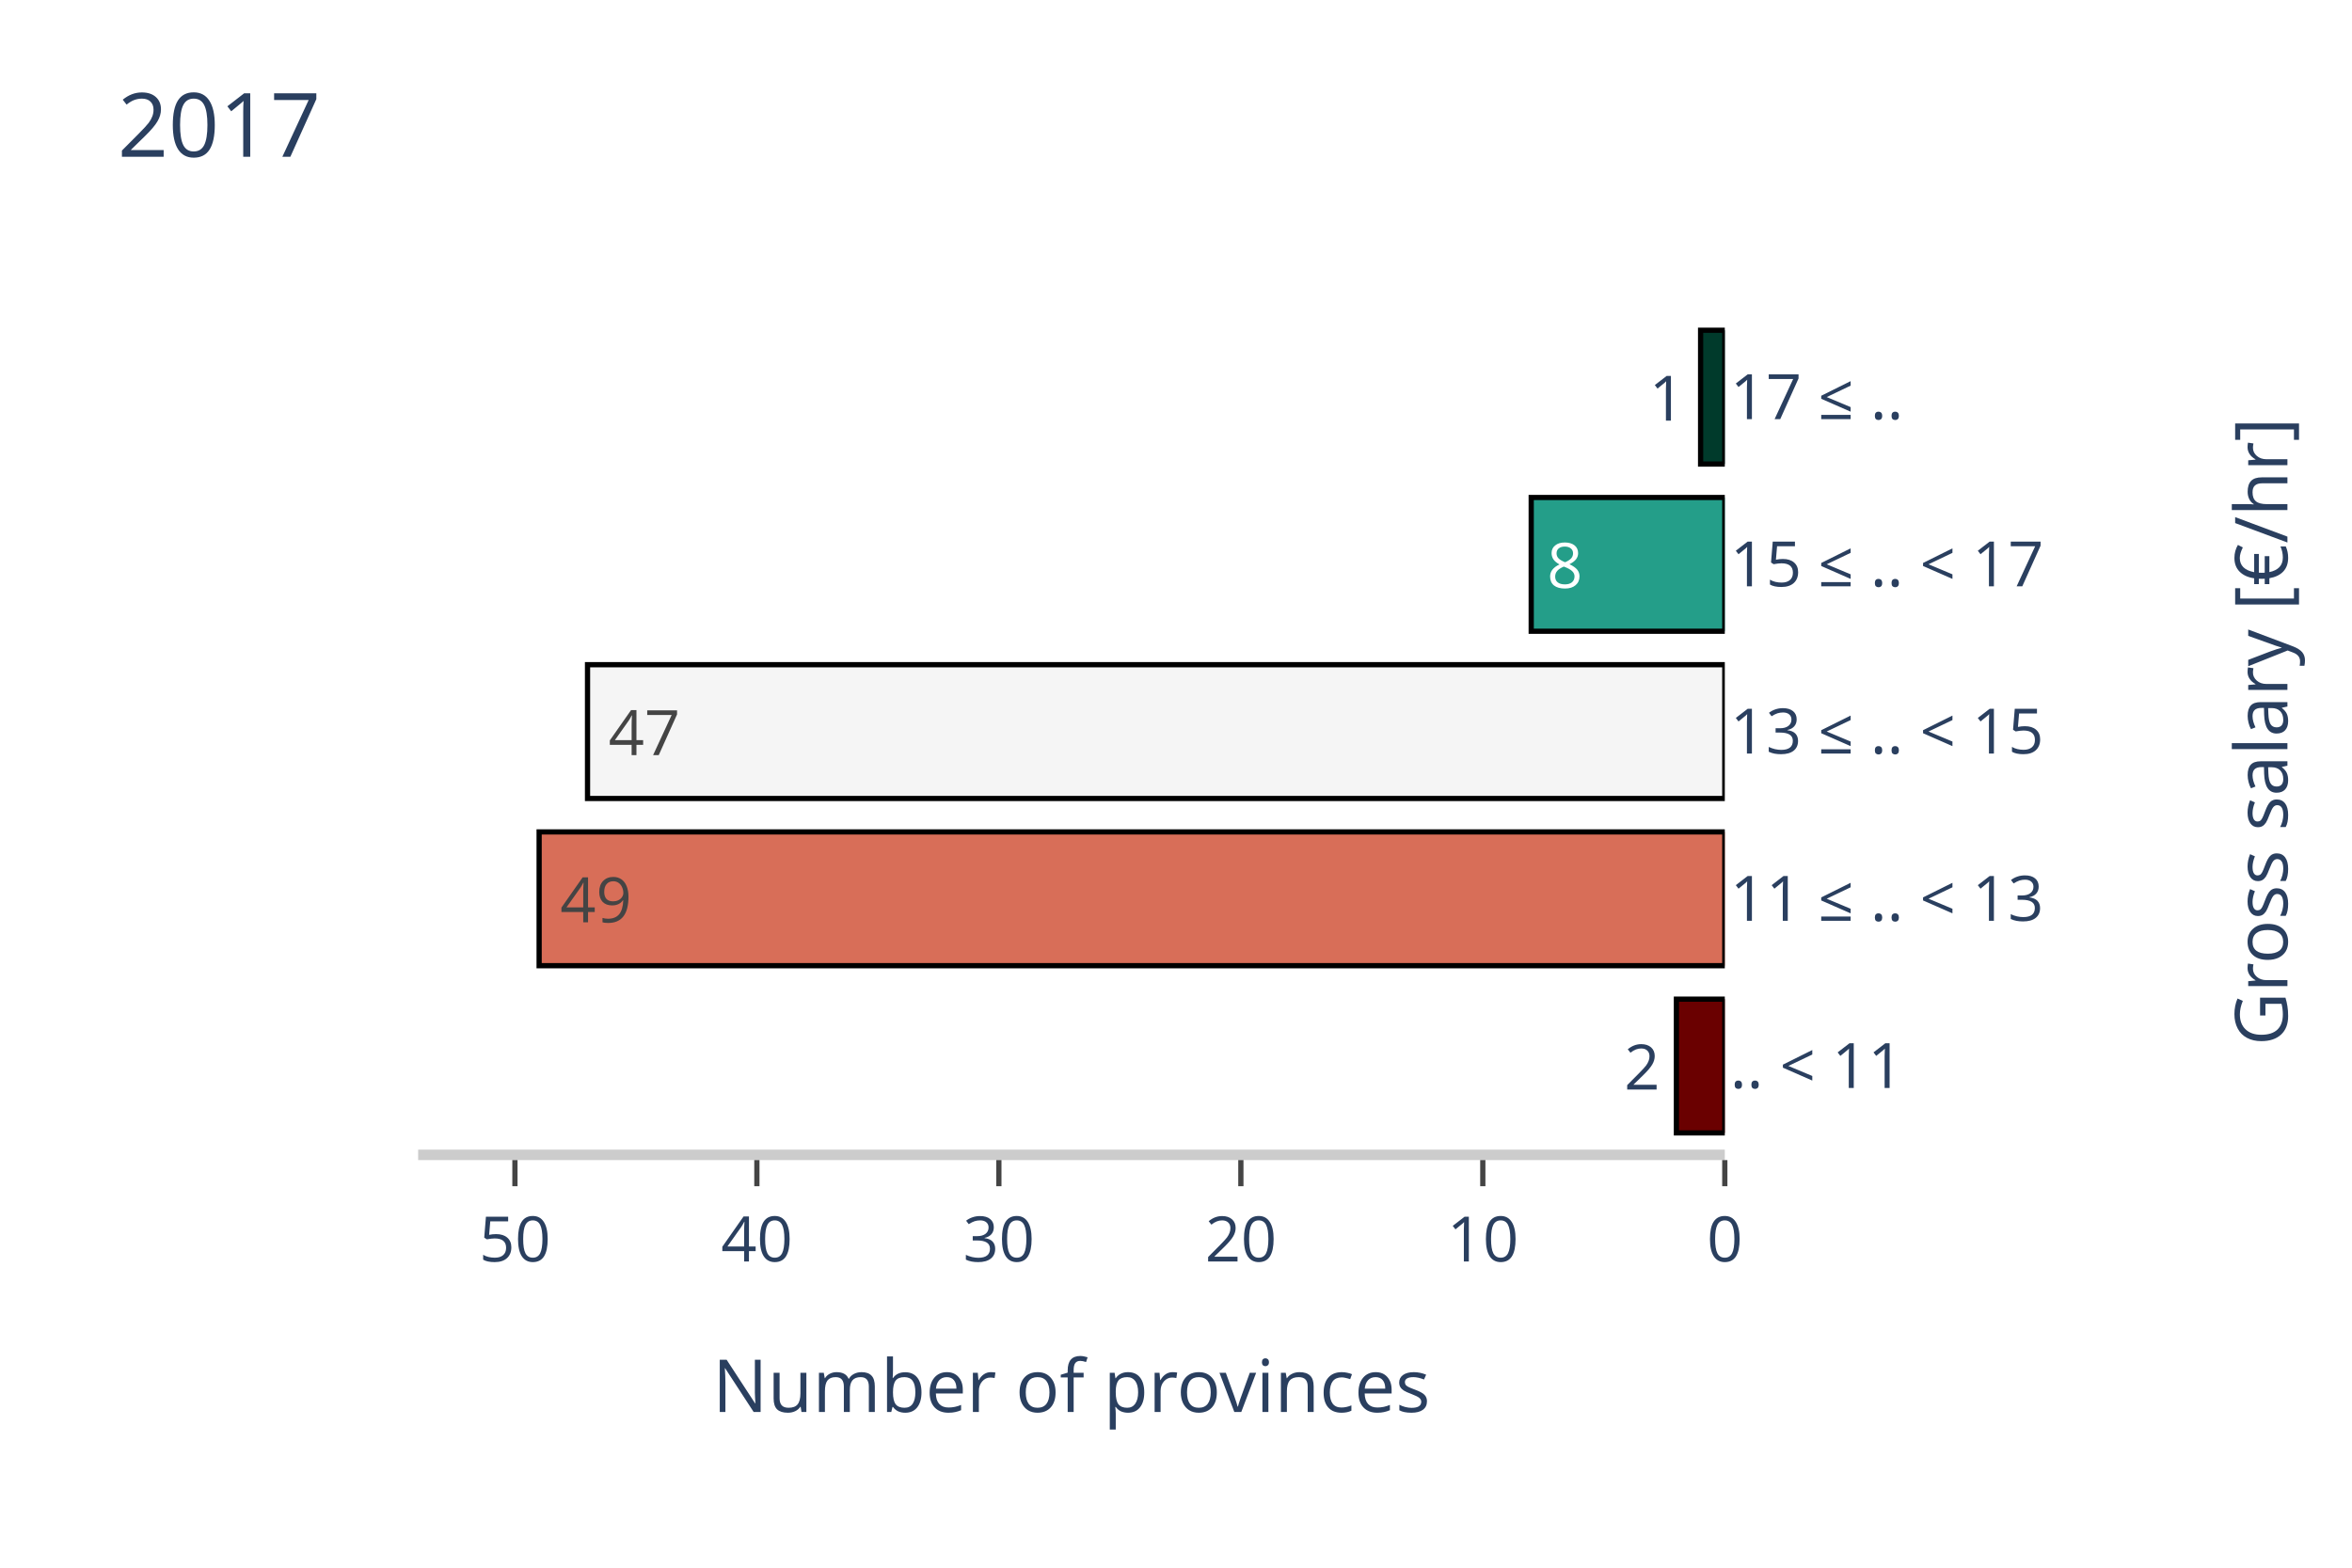
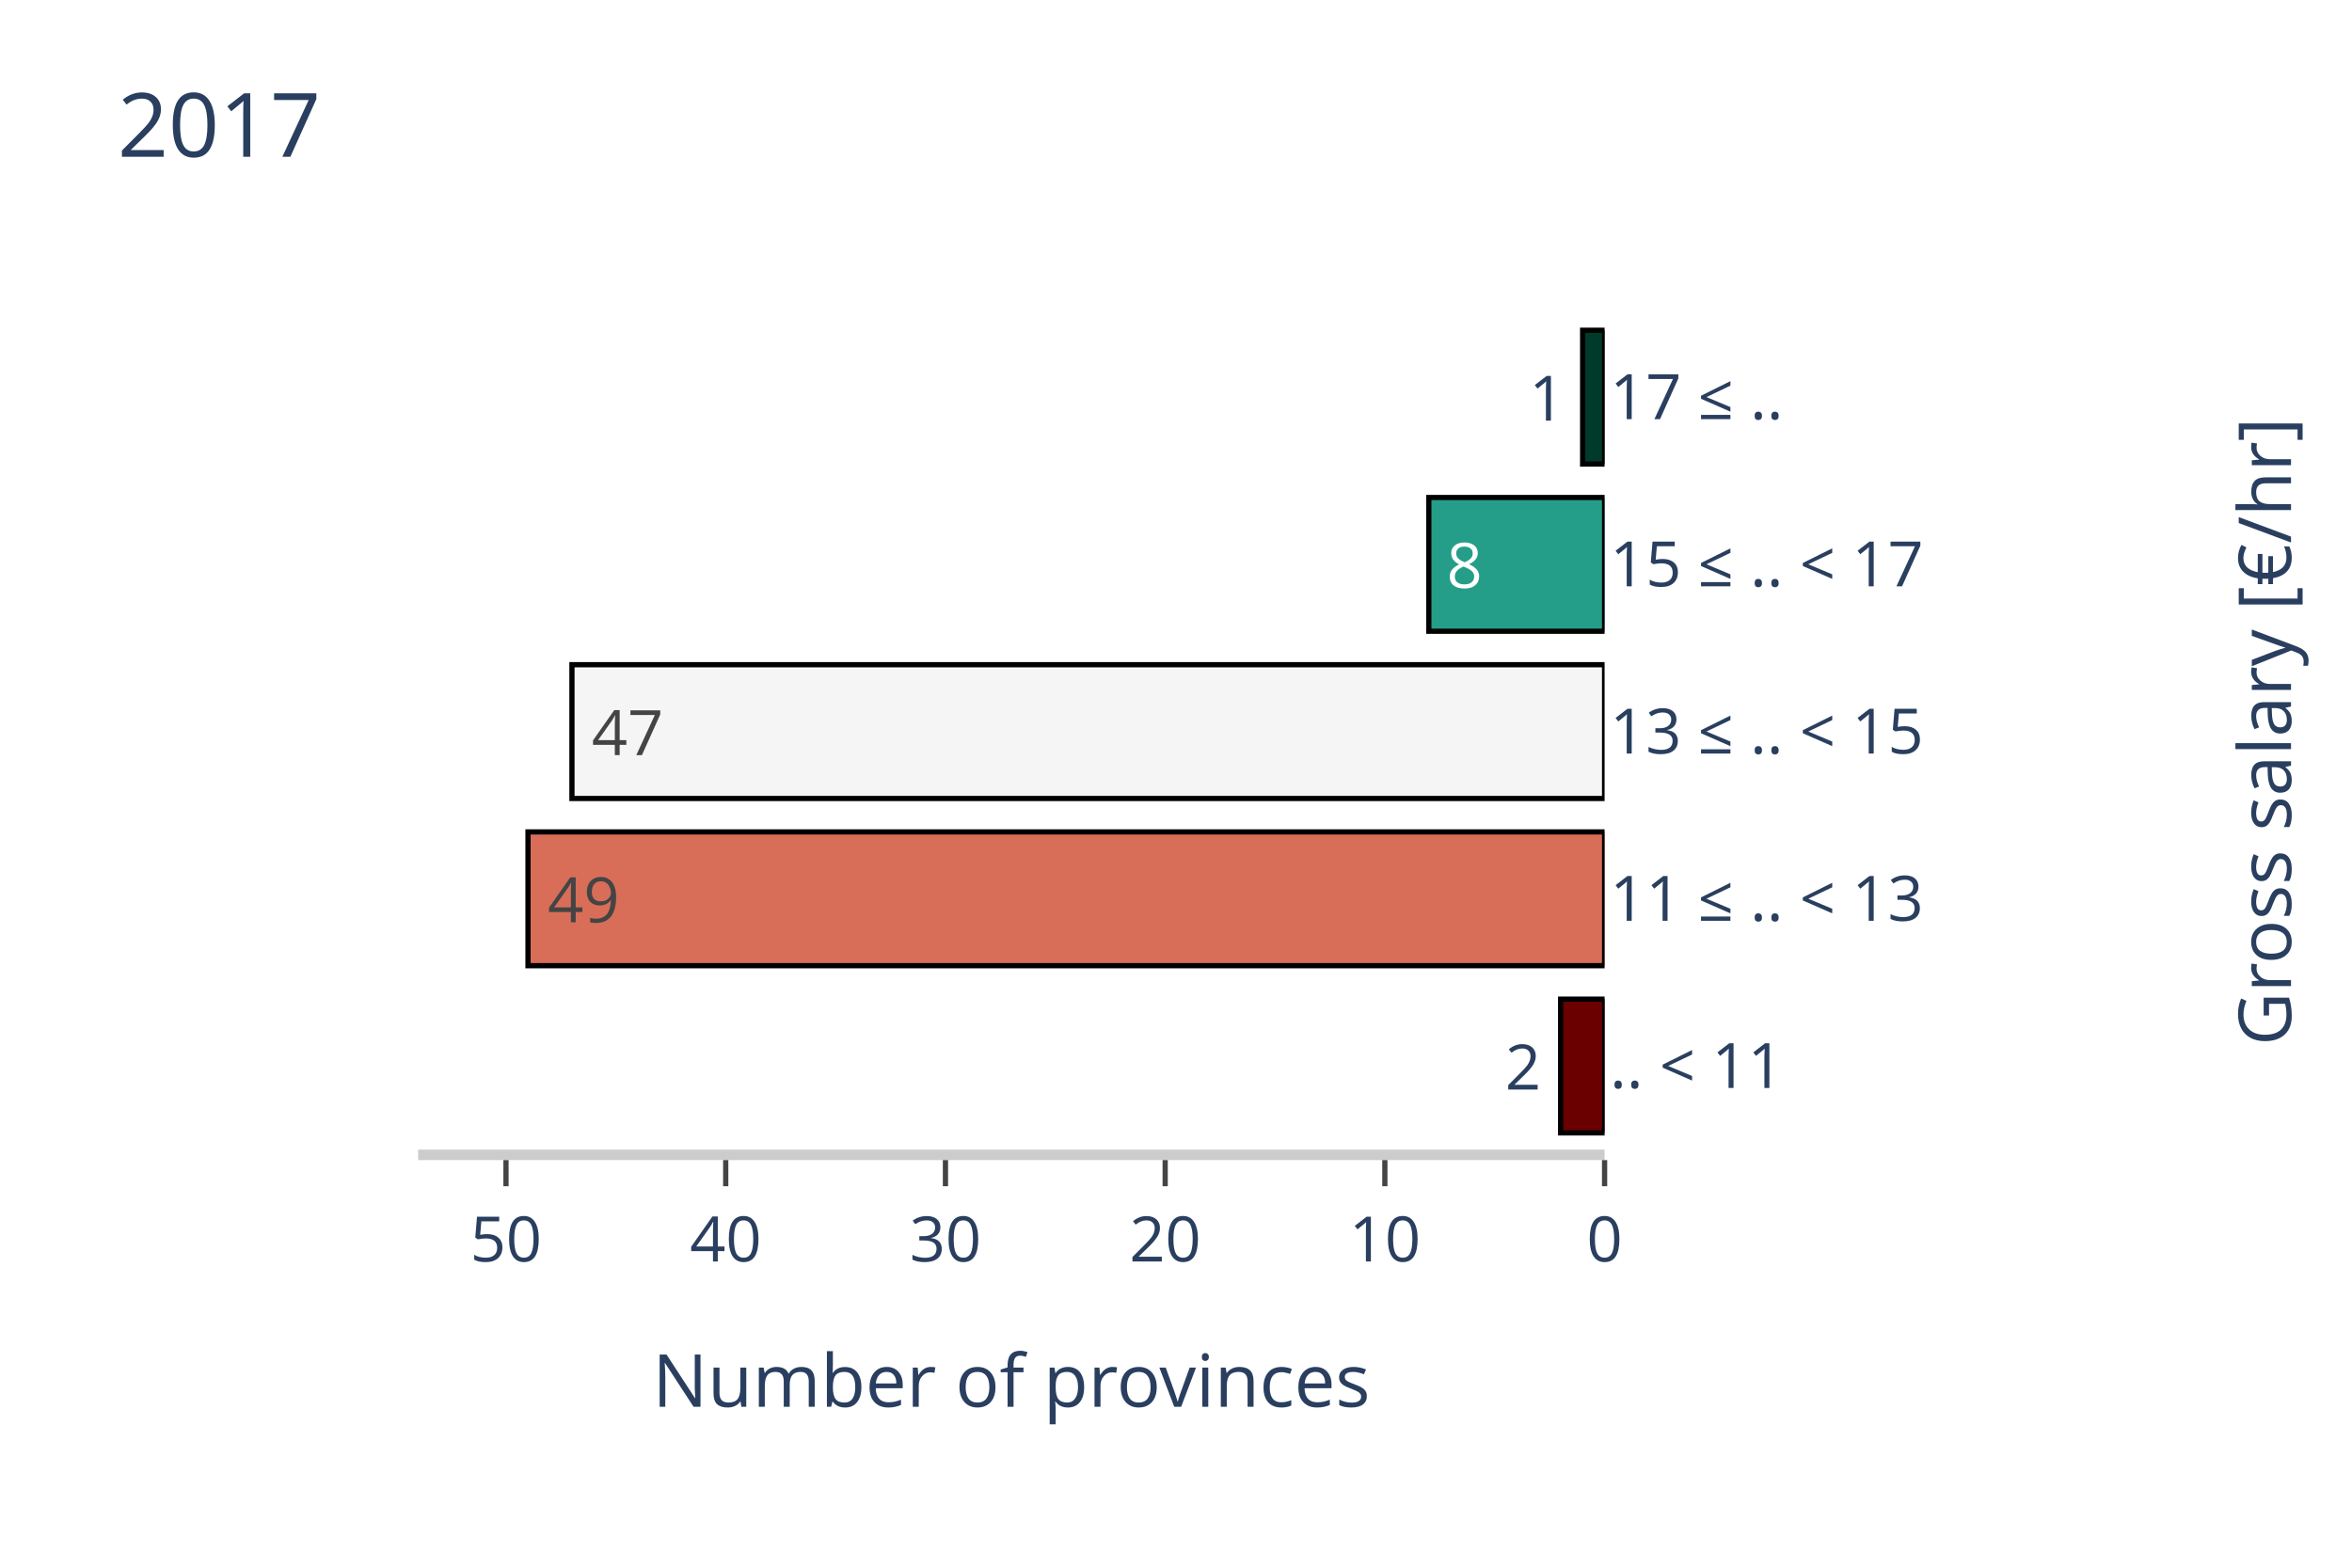
<svg xmlns="http://www.w3.org/2000/svg" class="main-svg" width="450" height="300" style="" viewBox="0 0 450 300">
  <rect x="0" y="0" width="450" height="300" style="fill: rgb(255, 255, 255); fill-opacity: 1;" />
-   <defs id="defs-a1b3ae">
+   <defs id="defs-e60a8e">
    <g class="clips">
-       <clipPath id="clipa1b3aexyplot" class="plotclip">
-         <rect width="250" height="160" />
+       <clipPath id="clipe60a8exyplot" class="plotclip">
+         <rect width="227" height="160" />
      </clipPath>
-       <clipPath class="axesclip" id="clipa1b3aex">
-         <rect x="80" y="0" width="250" height="300" />
+       <clipPath class="axesclip" id="clipe60a8ex">
+         <rect x="80" y="0" width="227" height="300" />
      </clipPath>
-       <clipPath class="axesclip" id="clipa1b3aey">
+       <clipPath class="axesclip" id="clipe60a8ey">
        <rect x="0" y="60" width="450" height="160" />
      </clipPath>
-       <clipPath class="axesclip" id="clipa1b3aexy">
-         <rect x="80" y="60" width="250" height="160" />
+       <clipPath class="axesclip" id="clipe60a8exy">
+         <rect x="80" y="60" width="227" height="160" />
      </clipPath>
    </g>
    <g class="gradients" />
    <g class="patterns" />
  </defs>
  <g class="bglayer" />
  <g class="layer-below">
    <g class="imagelayer" />
    <g class="shapelayer" />
  </g>
  <g class="cartesianlayer">
    <g class="subplot xy">
      <g class="layer-subplot">
        <g class="shapelayer" />
        <g class="imagelayer" />
      </g>
      <g class="gridlayer">
        <g class="x">
-           <path class="xgrid crisp" transform="translate(98.52,0)" d="M0,60v160" style="stroke: rgb(255, 255, 255); stroke-opacity: 1; stroke-width: 1px;" />
-           <path class="xgrid crisp" transform="translate(144.81,0)" d="M0,60v160" style="stroke: rgb(255, 255, 255); stroke-opacity: 1; stroke-width: 1px;" />
-           <path class="xgrid crisp" transform="translate(191.11,0)" d="M0,60v160" style="stroke: rgb(255, 255, 255); stroke-opacity: 1; stroke-width: 1px;" />
-           <path class="xgrid crisp" transform="translate(237.41,0)" d="M0,60v160" style="stroke: rgb(255, 255, 255); stroke-opacity: 1; stroke-width: 1px;" />
-           <path class="xgrid crisp" transform="translate(283.7,0)" d="M0,60v160" style="stroke: rgb(255, 255, 255); stroke-opacity: 1; stroke-width: 1px;" />
+           <path class="xgrid crisp" transform="translate(96.81,0)" d="M0,60v160" style="stroke: rgb(255, 255, 255); stroke-opacity: 1; stroke-width: 1px;" />
+           <path class="xgrid crisp" transform="translate(138.85,0)" d="M0,60v160" style="stroke: rgb(255, 255, 255); stroke-opacity: 1; stroke-width: 1px;" />
+           <path class="xgrid crisp" transform="translate(180.89,0)" d="M0,60v160" style="stroke: rgb(255, 255, 255); stroke-opacity: 1; stroke-width: 1px;" />
+           <path class="xgrid crisp" transform="translate(222.93,0)" d="M0,60v160" style="stroke: rgb(255, 255, 255); stroke-opacity: 1; stroke-width: 1px;" />
+           <path class="xgrid crisp" transform="translate(264.96,0)" d="M0,60v160" style="stroke: rgb(255, 255, 255); stroke-opacity: 1; stroke-width: 1px;" />
        </g>
        <g class="y" />
      </g>
      <g class="zerolinelayer">
-         <path class="xzl zl crisp" transform="translate(330,0)" d="M0,60v160" style="stroke: rgb(255, 255, 255); stroke-opacity: 1; stroke-width: 2px;" />
+         <path class="xzl zl crisp" transform="translate(307,0)" d="M0,60v160" style="stroke: rgb(255, 255, 255); stroke-opacity: 1; stroke-width: 2px;" />
      </g>
      <path class="xlines-below" />
      <path class="ylines-below" />
      <g class="overlines-below" />
      <g class="xaxislayer-below" />
      <g class="yaxislayer-below" />
      <g class="overaxes-below" />
-       <g class="plot" transform="translate(80,60)" clip-path="url(#clipa1b3aexyplot)">
+       <g class="plot" transform="translate(80,60)" clip-path="url(#clipe60a8exyplot)">
        <g class="barlayer mlayer">
          <g class="trace bars" style="opacity: 1;">
            <g class="points">
              <g class="point">
-                 <path d="M250,156.8V131.2H240.74V156.8Z" style="vector-effect: non-scaling-stroke; opacity: 1; stroke-width: 1px; fill: rgb(106, 0, 0); fill-opacity: 1; stroke: rgb(0, 0, 0); stroke-opacity: 1;" />
-                 <text class="bartext bartext-outside" text-anchor="middle" data-notex="1" x="0" y="0" style="font-family: 'Open Sans', verdana, arial, sans-serif; font-size: 12px; fill: rgb(42, 63, 95); fill-opacity: 1; white-space: pre;" transform="translate(234.1619,148.5)">2</text>
+                 <path d="M227,156.8V131.2H218.59V156.8Z" style="vector-effect: non-scaling-stroke; opacity: 1; stroke-width: 1px; fill: rgb(106, 0, 0); fill-opacity: 1; stroke: rgb(0, 0, 0); stroke-opacity: 1;" />
+                 <text class="bartext bartext-outside" text-anchor="middle" data-notex="1" x="0" y="0" style="font-family: 'Open Sans', verdana, arial, sans-serif; font-size: 12px; fill: rgb(42, 63, 95); fill-opacity: 1; white-space: pre;" transform="translate(211.4025,148.5)">2</text>
              </g>
              <g class="point">
-                 <path d="M250,124.8V99.2H23.15V124.8Z" style="vector-effect: non-scaling-stroke; opacity: 1; stroke-width: 1px; fill: rgb(216, 110, 88); fill-opacity: 1; stroke: rgb(0, 0, 0); stroke-opacity: 1;" />
-                 <text class="bartext bartext-inside" text-anchor="middle" data-notex="1" x="0" y="0" style="font-family: 'Open Sans', verdana, arial, sans-serif; font-size: 12px; fill: rgb(68, 68, 68); fill-opacity: 1; white-space: pre;" transform="translate(34.025,116.5)">49</text>
+                 <path d="M227,124.8V99.2H21.02V124.8Z" style="vector-effect: non-scaling-stroke; opacity: 1; stroke-width: 1px; fill: rgb(216, 110, 88); fill-opacity: 1; stroke: rgb(0, 0, 0); stroke-opacity: 1;" />
+                 <text class="bartext bartext-inside" text-anchor="middle" data-notex="1" x="0" y="0" style="font-family: 'Open Sans', verdana, arial, sans-serif; font-size: 12px; fill: rgb(68, 68, 68); fill-opacity: 1; white-space: pre;" transform="translate(31.66062,116.5)">49</text>
              </g>
              <g class="point">
-                 <path d="M250,92.8V67.2H32.41V92.8Z" style="vector-effect: non-scaling-stroke; opacity: 1; stroke-width: 1px; fill: rgb(245, 245, 245); fill-opacity: 1; stroke: rgb(0, 0, 0); stroke-opacity: 1;" />
-                 <text class="bartext bartext-inside" text-anchor="middle" data-notex="1" x="0" y="0" style="font-family: 'Open Sans', verdana, arial, sans-serif; font-size: 12px; fill: rgb(68, 68, 68); fill-opacity: 1; white-space: pre;" transform="translate(43.285,84.5)">47</text>
+                 <path d="M227,92.8V67.2H29.43V92.8Z" style="vector-effect: non-scaling-stroke; opacity: 1; stroke-width: 1px; fill: rgb(245, 245, 245); fill-opacity: 1; stroke: rgb(0, 0, 0); stroke-opacity: 1;" />
+                 <text class="bartext bartext-inside" text-anchor="middle" data-notex="1" x="0" y="0" style="font-family: 'Open Sans', verdana, arial, sans-serif; font-size: 12px; fill: rgb(68, 68, 68); fill-opacity: 1; white-space: pre;" transform="translate(40.07062,84.5)">47</text>
              </g>
              <g class="point">
-                 <path d="M250,60.8V35.2H212.96V60.8Z" style="vector-effect: non-scaling-stroke; opacity: 1; stroke-width: 1px; fill: rgb(36, 158, 137); fill-opacity: 1; stroke: rgb(0, 0, 0); stroke-opacity: 1;" />
-                 <text class="bartext bartext-inside" text-anchor="middle" data-notex="1" x="0" y="0" style="font-family: 'Open Sans', verdana, arial, sans-serif; font-size: 12px; fill: rgb(255, 255, 255); fill-opacity: 1; white-space: pre;" transform="translate(219.3975,52.5)">8</text>
+                 <path d="M227,60.8V35.2H193.37V60.8Z" style="vector-effect: non-scaling-stroke; opacity: 1; stroke-width: 1px; fill: rgb(36, 158, 137); fill-opacity: 1; stroke: rgb(0, 0, 0); stroke-opacity: 1;" />
+                 <text class="bartext bartext-inside" text-anchor="middle" data-notex="1" x="0" y="0" style="font-family: 'Open Sans', verdana, arial, sans-serif; font-size: 12px; fill: rgb(255, 255, 255); fill-opacity: 1; white-space: pre;" transform="translate(200.1981,52.5)">8</text>
              </g>
              <g class="point">
-                 <path d="M250,28.8V3.2H245.37V28.8Z" style="vector-effect: non-scaling-stroke; opacity: 1; stroke-width: 1px; fill: rgb(0, 58, 43); fill-opacity: 1; stroke: rgb(0, 0, 0); stroke-opacity: 1;" />
-                 <text class="bartext bartext-outside" text-anchor="middle" data-notex="1" x="0" y="0" style="font-family: 'Open Sans', verdana, arial, sans-serif; font-size: 12px; fill: rgb(42, 63, 95); fill-opacity: 1; white-space: pre;" transform="translate(238.9325,20.5)">1</text>
+                 <path d="M227,28.8V3.2H222.8V28.8Z" style="vector-effect: non-scaling-stroke; opacity: 1; stroke-width: 1px; fill: rgb(0, 58, 43); fill-opacity: 1; stroke: rgb(0, 0, 0); stroke-opacity: 1;" />
+                 <text class="bartext bartext-outside" text-anchor="middle" data-notex="1" x="0" y="0" style="font-family: 'Open Sans', verdana, arial, sans-serif; font-size: 12px; fill: rgb(42, 63, 95); fill-opacity: 1; white-space: pre;" transform="translate(215.9719,20.5)">1</text>
              </g>
            </g>
          </g>
        </g>
      </g>
      <g class="overplot" />
-       <path class="xlines-above crisp" d="M80,221H330" style="fill: none; stroke-width: 2px; stroke: rgb(204, 204, 204); stroke-opacity: 1;" />
+       <path class="xlines-above crisp" d="M80,221H307" style="fill: none; stroke-width: 2px; stroke: rgb(204, 204, 204); stroke-opacity: 1;" />
      <path class="ylines-above crisp" d="M0,0" style="fill: none;" />
      <g class="overlines-above" />
      <g class="xaxislayer-above">
-         <path class="xtick ticks crisp" d="M0,222v5" transform="translate(98.52,0)" style="stroke: rgb(68, 68, 68); stroke-opacity: 1; stroke-width: 1px;" />
-         <path class="xtick ticks crisp" d="M0,222v5" transform="translate(144.81,0)" style="stroke: rgb(68, 68, 68); stroke-opacity: 1; stroke-width: 1px;" />
-         <path class="xtick ticks crisp" d="M0,222v5" transform="translate(191.11,0)" style="stroke: rgb(68, 68, 68); stroke-opacity: 1; stroke-width: 1px;" />
-         <path class="xtick ticks crisp" d="M0,222v5" transform="translate(237.41,0)" style="stroke: rgb(68, 68, 68); stroke-opacity: 1; stroke-width: 1px;" />
-         <path class="xtick ticks crisp" d="M0,222v5" transform="translate(283.7,0)" style="stroke: rgb(68, 68, 68); stroke-opacity: 1; stroke-width: 1px;" />
-         <path class="xtick ticks crisp" d="M0,222v5" transform="translate(330,0)" style="stroke: rgb(68, 68, 68); stroke-opacity: 1; stroke-width: 1px;" />
+         <path class="xtick ticks crisp" d="M0,222v5" transform="translate(96.81,0)" style="stroke: rgb(68, 68, 68); stroke-opacity: 1; stroke-width: 1px;" />
+         <path class="xtick ticks crisp" d="M0,222v5" transform="translate(138.85,0)" style="stroke: rgb(68, 68, 68); stroke-opacity: 1; stroke-width: 1px;" />
+         <path class="xtick ticks crisp" d="M0,222v5" transform="translate(180.89,0)" style="stroke: rgb(68, 68, 68); stroke-opacity: 1; stroke-width: 1px;" />
+         <path class="xtick ticks crisp" d="M0,222v5" transform="translate(222.93,0)" style="stroke: rgb(68, 68, 68); stroke-opacity: 1; stroke-width: 1px;" />
+         <path class="xtick ticks crisp" d="M0,222v5" transform="translate(264.96,0)" style="stroke: rgb(68, 68, 68); stroke-opacity: 1; stroke-width: 1px;" />
+         <path class="xtick ticks crisp" d="M0,222v5" transform="translate(307,0)" style="stroke: rgb(68, 68, 68); stroke-opacity: 1; stroke-width: 1px;" />
        <g class="xtick">
-           <text text-anchor="middle" x="0" y="241.4" transform="translate(98.52,0)" style="font-family: 'Open Sans', verdana, arial, sans-serif; font-size: 12px; fill: rgb(42, 63, 95); fill-opacity: 1; white-space: pre; opacity: 1;">50</text>
+           <text text-anchor="middle" x="0" y="241.4" transform="translate(96.81,0)" style="font-family: 'Open Sans', verdana, arial, sans-serif; font-size: 12px; fill: rgb(42, 63, 95); fill-opacity: 1; white-space: pre; opacity: 1;">50</text>
        </g>
        <g class="xtick">
-           <text text-anchor="middle" x="0" y="241.4" style="font-family: 'Open Sans', verdana, arial, sans-serif; font-size: 12px; fill: rgb(42, 63, 95); fill-opacity: 1; white-space: pre; opacity: 1;" transform="translate(144.81,0)">40</text>
+           <text text-anchor="middle" x="0" y="241.4" style="font-family: 'Open Sans', verdana, arial, sans-serif; font-size: 12px; fill: rgb(42, 63, 95); fill-opacity: 1; white-space: pre; opacity: 1;" transform="translate(138.85,0)">40</text>
        </g>
        <g class="xtick">
-           <text text-anchor="middle" x="0" y="241.4" style="font-family: 'Open Sans', verdana, arial, sans-serif; font-size: 12px; fill: rgb(42, 63, 95); fill-opacity: 1; white-space: pre; opacity: 1;" transform="translate(191.11,0)">30</text>
+           <text text-anchor="middle" x="0" y="241.4" style="font-family: 'Open Sans', verdana, arial, sans-serif; font-size: 12px; fill: rgb(42, 63, 95); fill-opacity: 1; white-space: pre; opacity: 1;" transform="translate(180.89,0)">30</text>
        </g>
        <g class="xtick">
-           <text text-anchor="middle" x="0" y="241.4" style="font-family: 'Open Sans', verdana, arial, sans-serif; font-size: 12px; fill: rgb(42, 63, 95); fill-opacity: 1; white-space: pre; opacity: 1;" transform="translate(237.41,0)">20</text>
+           <text text-anchor="middle" x="0" y="241.4" style="font-family: 'Open Sans', verdana, arial, sans-serif; font-size: 12px; fill: rgb(42, 63, 95); fill-opacity: 1; white-space: pre; opacity: 1;" transform="translate(222.93,0)">20</text>
        </g>
        <g class="xtick">
-           <text text-anchor="middle" x="0" y="241.4" style="font-family: 'Open Sans', verdana, arial, sans-serif; font-size: 12px; fill: rgb(42, 63, 95); fill-opacity: 1; white-space: pre; opacity: 1;" transform="translate(283.7,0)">10</text>
+           <text text-anchor="middle" x="0" y="241.4" style="font-family: 'Open Sans', verdana, arial, sans-serif; font-size: 12px; fill: rgb(42, 63, 95); fill-opacity: 1; white-space: pre; opacity: 1;" transform="translate(264.96,0)">10</text>
        </g>
        <g class="xtick">
-           <text text-anchor="middle" x="0" y="241.4" style="font-family: 'Open Sans', verdana, arial, sans-serif; font-size: 12px; fill: rgb(42, 63, 95); fill-opacity: 1; white-space: pre; opacity: 1;" transform="translate(330,0)">0</text>
+           <text text-anchor="middle" x="0" y="241.4" style="font-family: 'Open Sans', verdana, arial, sans-serif; font-size: 12px; fill: rgb(42, 63, 95); fill-opacity: 1; white-space: pre; opacity: 1;" transform="translate(307,0)">0</text>
        </g>
      </g>
      <g class="yaxislayer-above">
        <g class="ytick">
-           <text text-anchor="start" x="331" y="4.2" transform="translate(0,204)" style="font-family: 'Open Sans', verdana, arial, sans-serif; font-size: 12px; fill: rgb(42, 63, 95); fill-opacity: 1; white-space: pre; opacity: 1;">            .. &lt; 11   </text>
+           <text text-anchor="start" x="308" y="4.2" transform="translate(0,204)" style="font-family: 'Open Sans', verdana, arial, sans-serif; font-size: 12px; fill: rgb(42, 63, 95); fill-opacity: 1; white-space: pre; opacity: 1;">            .. &lt; 11   </text>
        </g>
        <g class="ytick">
-           <text text-anchor="start" x="331" y="4.2" transform="translate(0,172)" style="font-family: 'Open Sans', verdana, arial, sans-serif; font-size: 12px; fill: rgb(42, 63, 95); fill-opacity: 1; white-space: pre; opacity: 1;">    11 ≤ .. &lt; 13   </text>
+           <text text-anchor="start" x="308" y="4.2" transform="translate(0,172)" style="font-family: 'Open Sans', verdana, arial, sans-serif; font-size: 12px; fill: rgb(42, 63, 95); fill-opacity: 1; white-space: pre; opacity: 1;">    11 ≤ .. &lt; 13   </text>
        </g>
        <g class="ytick">
-           <text text-anchor="start" x="331" y="4.2" transform="translate(0,140)" style="font-family: 'Open Sans', verdana, arial, sans-serif; font-size: 12px; fill: rgb(42, 63, 95); fill-opacity: 1; white-space: pre; opacity: 1;">    13 ≤ .. &lt; 15   </text>
+           <text text-anchor="start" x="308" y="4.2" transform="translate(0,140)" style="font-family: 'Open Sans', verdana, arial, sans-serif; font-size: 12px; fill: rgb(42, 63, 95); fill-opacity: 1; white-space: pre; opacity: 1;">    13 ≤ .. &lt; 15   </text>
        </g>
        <g class="ytick">
-           <text text-anchor="start" x="331" y="4.2" transform="translate(0,108)" style="font-family: 'Open Sans', verdana, arial, sans-serif; font-size: 12px; fill: rgb(42, 63, 95); fill-opacity: 1; white-space: pre; opacity: 1;">    15 ≤ .. &lt; 17   </text>
+           <text text-anchor="start" x="308" y="4.2" transform="translate(0,108)" style="font-family: 'Open Sans', verdana, arial, sans-serif; font-size: 12px; fill: rgb(42, 63, 95); fill-opacity: 1; white-space: pre; opacity: 1;">    15 ≤ .. &lt; 17   </text>
        </g>
        <g class="ytick">
-           <text text-anchor="start" x="331" y="4.2" transform="translate(0,76)" style="font-family: 'Open Sans', verdana, arial, sans-serif; font-size: 12px; fill: rgb(42, 63, 95); fill-opacity: 1; white-space: pre; opacity: 1;">    17 ≤ ..           </text>
+           <text text-anchor="start" x="308" y="4.2" transform="translate(0,76)" style="font-family: 'Open Sans', verdana, arial, sans-serif; font-size: 12px; fill: rgb(42, 63, 95); fill-opacity: 1; white-space: pre; opacity: 1;">    17 ≤ ..           </text>
        </g>
      </g>
      <g class="overaxes-above" />
    </g>
  </g>
  <g class="polarlayer" />
  <g class="ternarylayer" />
  <g class="geolayer" />
  <g class="funnelarealayer" />
  <g class="pielayer" />
  <g class="iciclelayer" />
  <g class="treemaplayer" />
  <g class="sunburstlayer" />
  <g class="glimages" />
-   <defs id="topdefs-a1b3ae">
+   <defs id="topdefs-e60a8e">
    <g class="clips" />
  </defs>
  <g class="layer-above">
    <g class="imagelayer" />
    <g class="shapelayer" />
  </g>
  <g class="infolayer">
    <g class="g-gtitle">
      <text class="gtitle" x="22.5" y="30" text-anchor="start" dy="0em" style="font-family: 'Open Sans', verdana, arial, sans-serif; font-size: 17px; fill: rgb(42, 63, 95); opacity: 1; font-weight: normal; white-space: pre;">2017</text>
    </g>
    <g class="g-xtitle">
-       <text class="xtitle" x="205" y="270.206" text-anchor="middle" style="font-family: 'Open Sans', verdana, arial, sans-serif; font-size: 14px; fill: rgb(42, 63, 95); opacity: 1; font-weight: normal; white-space: pre;">Number of provinces</text>
+       <text class="xtitle" x="193.5" y="269.206" text-anchor="middle" style="font-family: 'Open Sans', verdana, arial, sans-serif; font-size: 14px; fill: rgb(42, 63, 95); opacity: 1; font-weight: normal; white-space: pre;">Number of provinces</text>
    </g>
    <g class="g-ytitle">
-       <text class="ytitle" transform="rotate(-90,437.6438,140)" x="437.644" y="140" text-anchor="middle" style="font-family: 'Open Sans', verdana, arial, sans-serif; font-size: 14px; fill: rgb(42, 63, 95); opacity: 1; font-weight: normal; white-space: pre;">Gross salary  [€/hr]</text>
+       <text class="ytitle" transform="rotate(-90,438.3313,140)" x="438.331" y="140" text-anchor="middle" style="font-family: 'Open Sans', verdana, arial, sans-serif; font-size: 14px; fill: rgb(42, 63, 95); opacity: 1; font-weight: normal; white-space: pre;">Gross salary  [€/hr]</text>
    </g>
  </g>
</svg>
